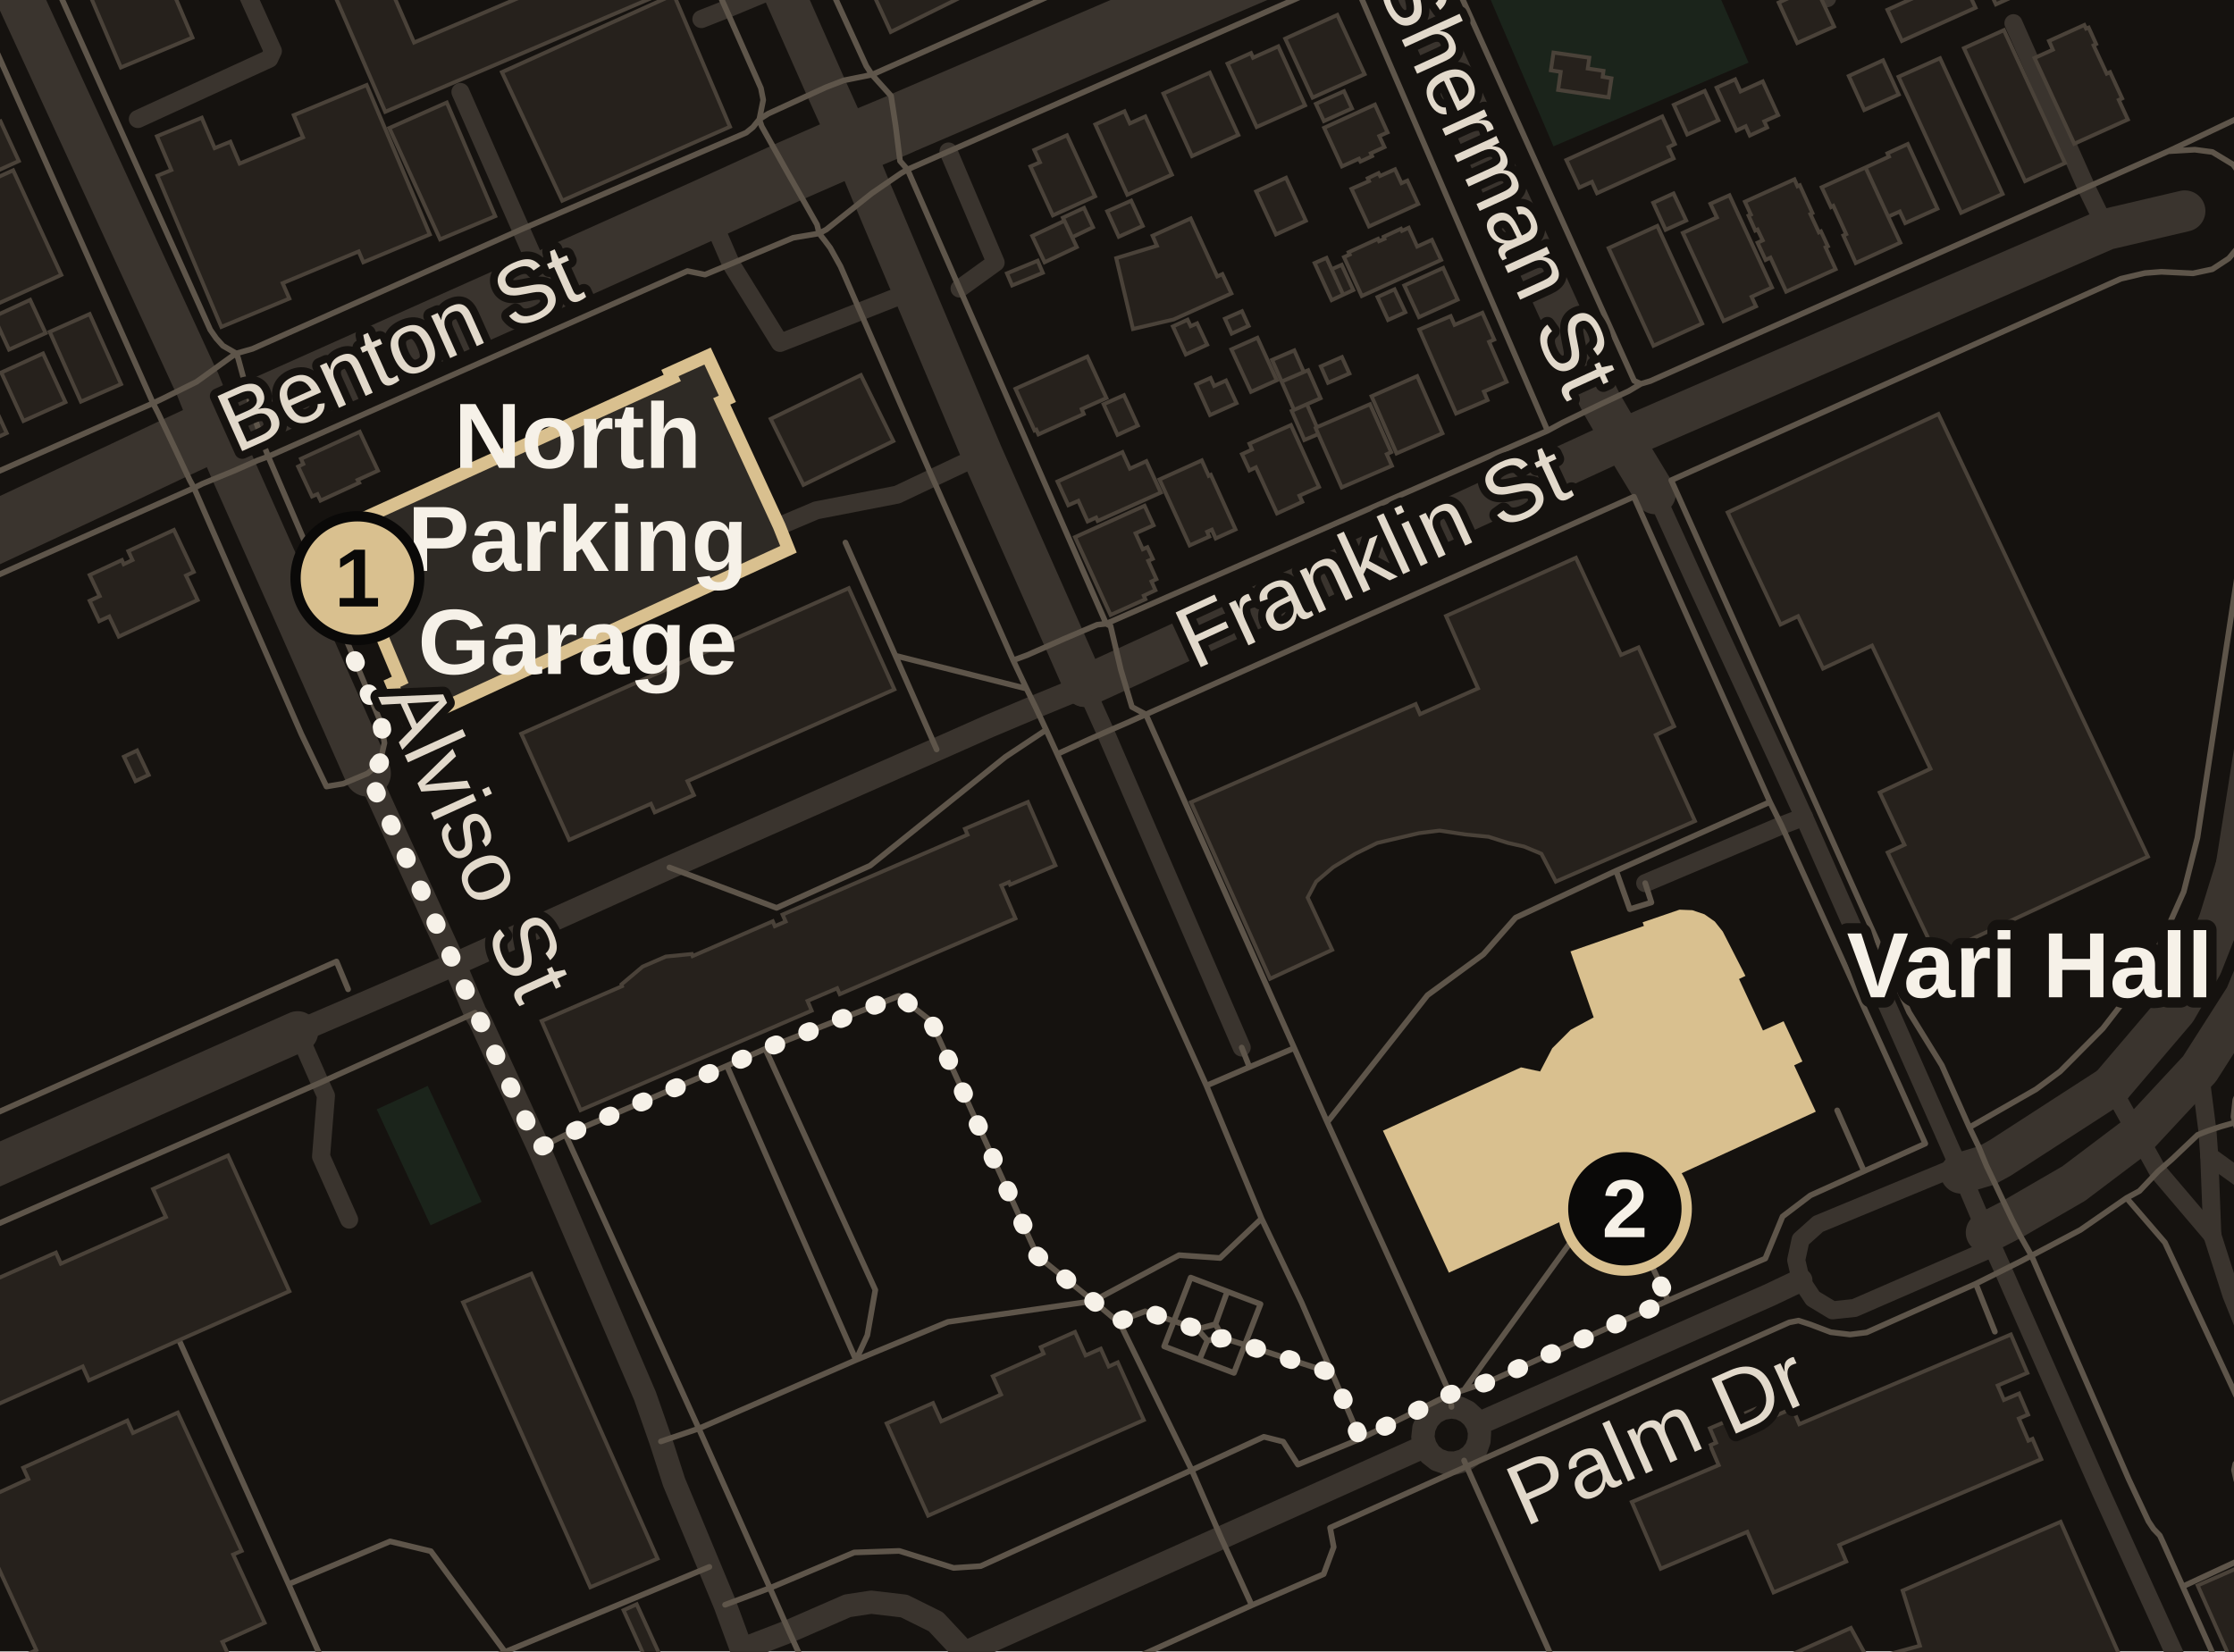
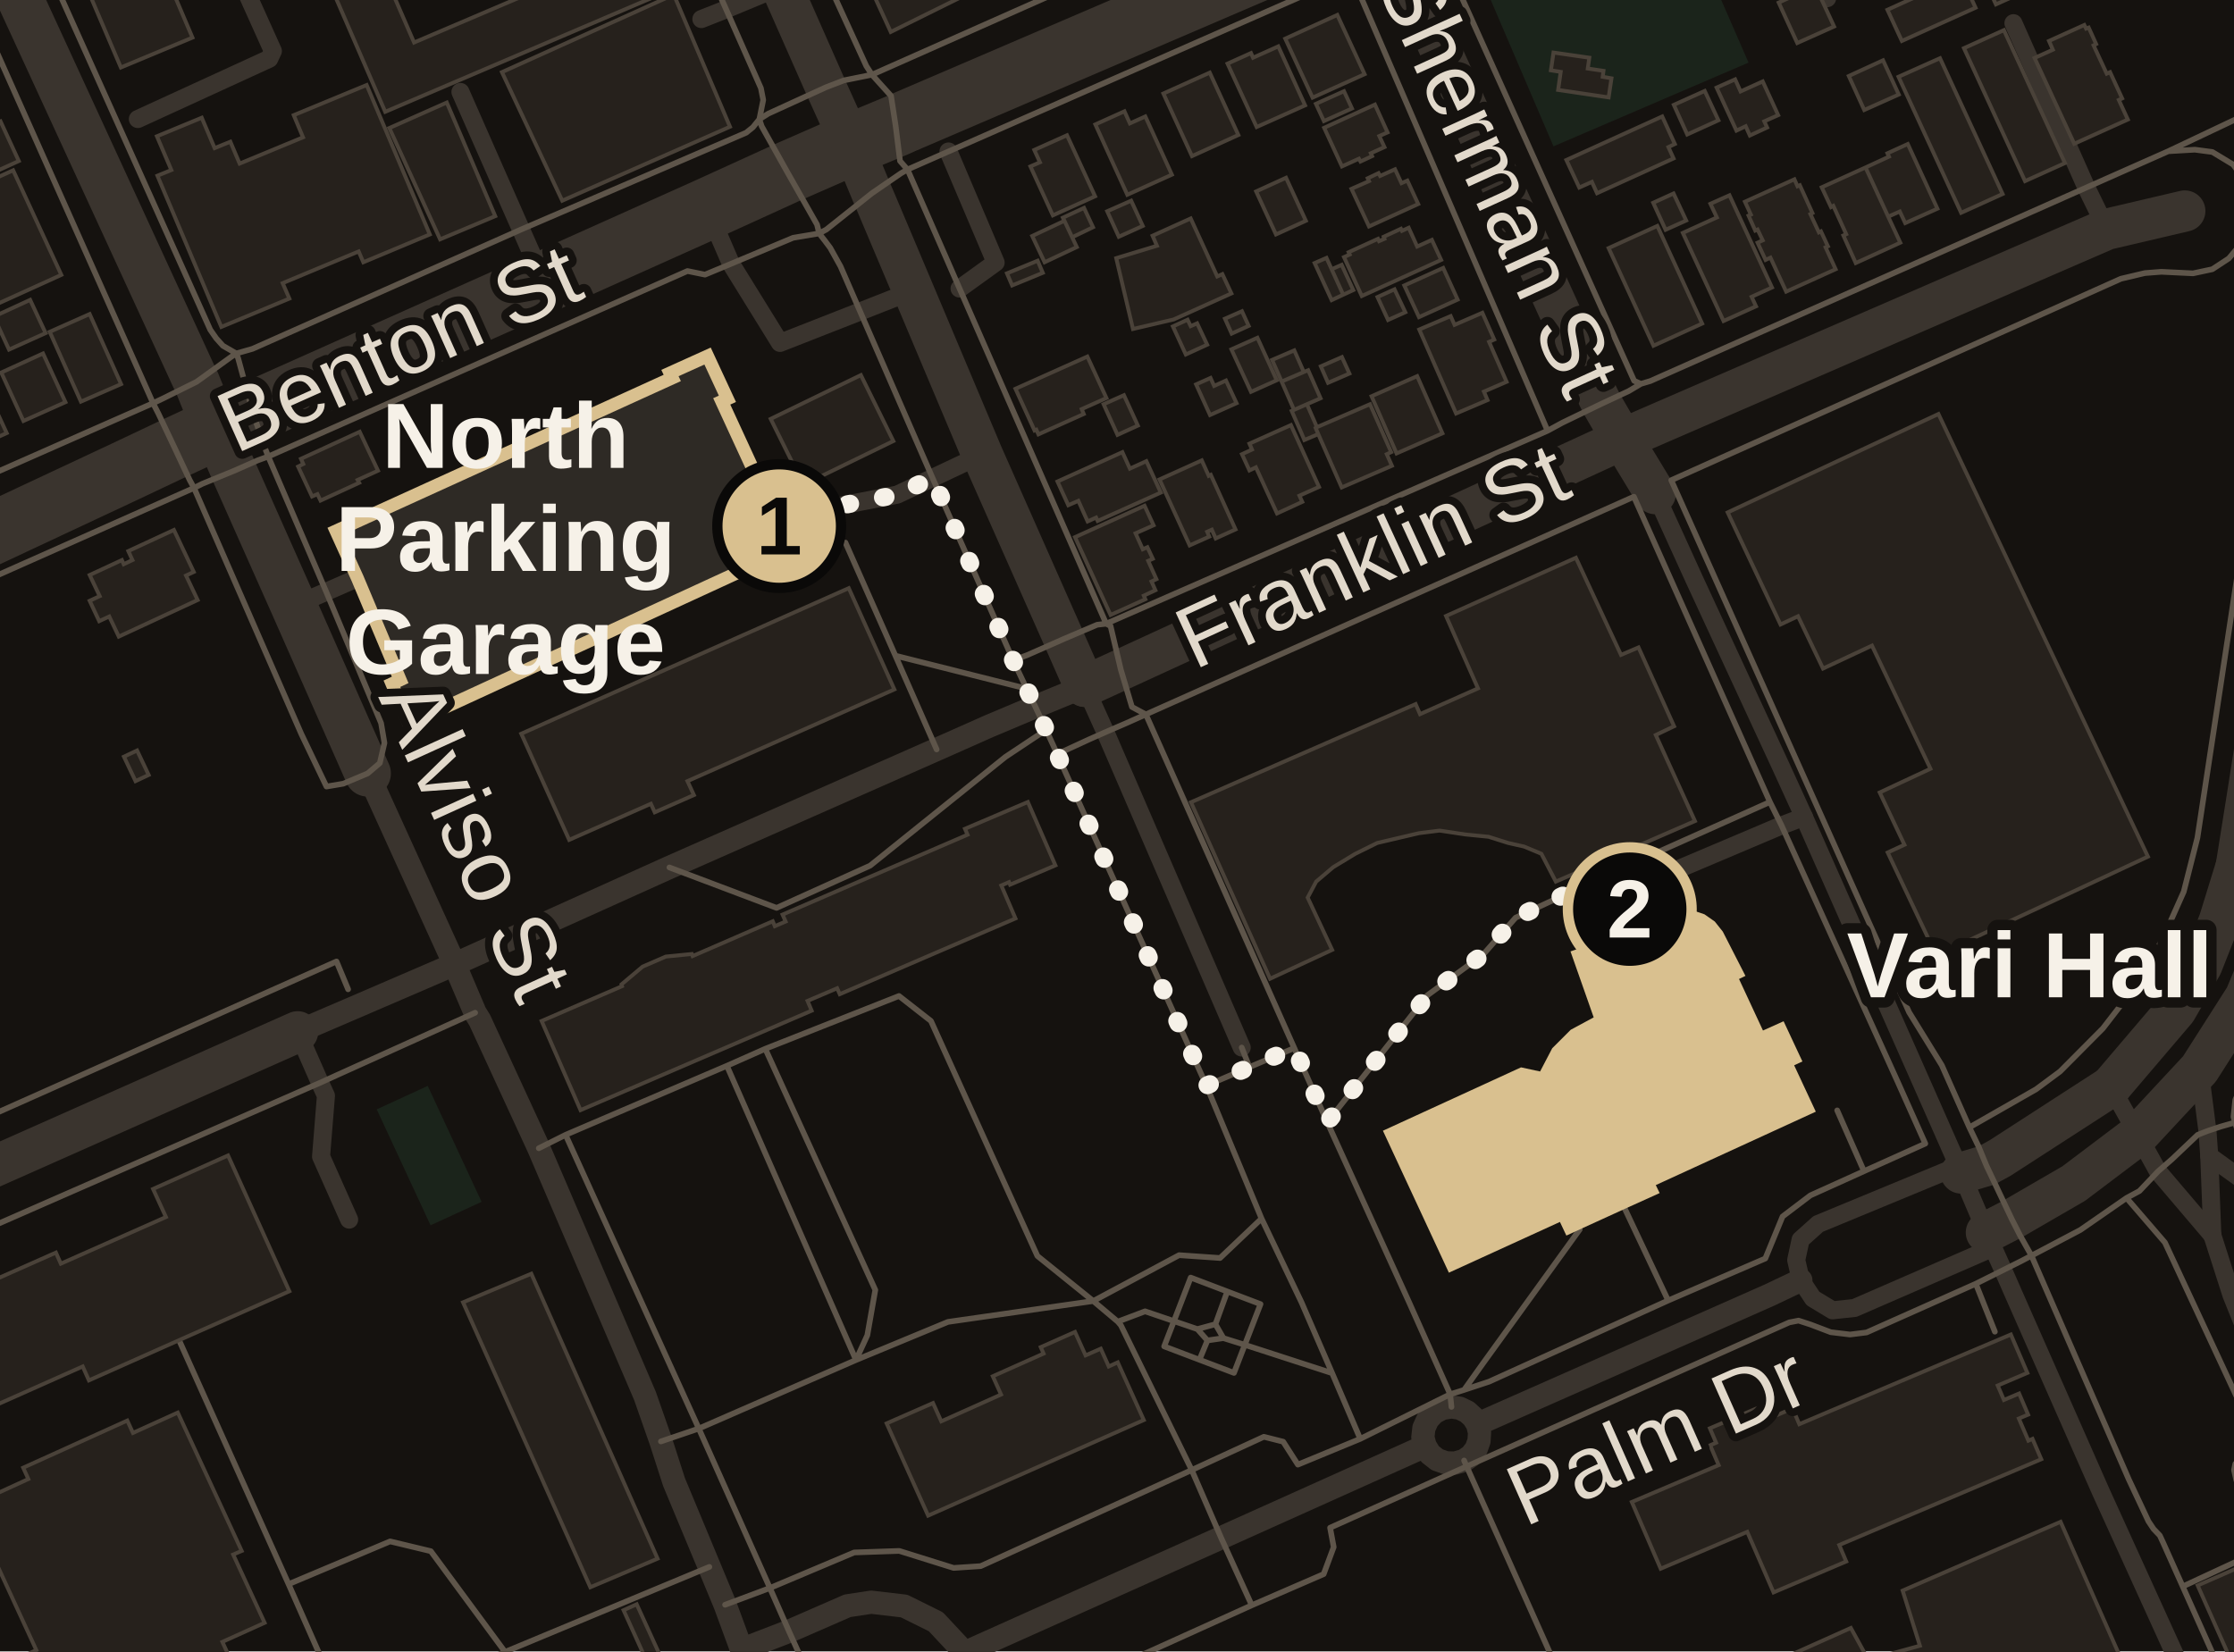
<svg xmlns="http://www.w3.org/2000/svg" viewBox="0 0 867 641" role="img" aria-label="Map: park in or around the North Parking Garage, then walk the campus paths to Vari Hall" font-family="-apple-system, BlinkMacSystemFont, 'Helvetica Neue', Arial, sans-serif">
  <rect width="867" height="641" fill="#15120f" />
  <path d="M1016.7 288.0L1078.3 276.2L1267.6 395.7L1249.6 426.6L1253.4 428.9L1187.5 531.1L1074.5 580.5L921.1 478.8L929.5 464.8L922.8 452.4L919.0 440.3L919.4 425.6L922.9 413.0L931.9 392.5L1016.7 288.0ZM570.5 -18.8L645.1 -52.5L678.6 24.3L602.9 56.8L570.5 -18.8ZM146.2 430.6L167.1 475.6L186.9 466.5L166.0 421.5L146.2 430.6Z" fill="#1b241b" />
  <g fill="none" stroke="#3a342e" stroke-linecap="round" stroke-linejoin="round">
    <path d="M629.6 170.5L435.0 260.0L421.0 266.4" stroke-width="16" />
    <path d="M481.9 406.6L429.0 284.2L421.0 266.4" stroke-width="7" />
    <path d="M760.0 452.6L705.6 475.1L698.8 481.2L697.1 489.1L698.9 496.9L703.6 504.0L711.2 508.6L719.7 507.7L773.5 484.3" stroke-width="7" />
    <path d="M236.8 -152.2L212.2 -141.1L208.5 -139.5L152.1 -114.1L63.6 -74.3L7.1 -48.9L4.5 -47.8L-10.9 -40.8L-25.7 -34.2L-28.9 -32.7L-123.2 9.7L-161.0 26.7L-214.5 50.7L-267.9 74.7L-270.5 75.9L-287.0 83.3" stroke-width="16" />
    <path d="M629.6 170.5L621.6 156.7L620.3 154.1L543.3 -15.2L542.0 -18.1L535.6 -31.9" stroke-width="16" />
    <path d="M83.7 166.5L76.3 148.2L75.5 146.7L-3.3 -24.6L-10.9 -40.8" stroke-width="18" />
    <path d="M642.4 191.6L629.6 170.5" stroke-width="16" />
    <path d="M330.5 56.0L320.5 33.9L319.0 30.5L303.2 -5.3L279.2 -59.4L244.0 -136.3L236.8 -152.2L152.7 -337.6L143.6 -356.7L133.0 -379.0L124.9 -396.3L109.7 -428.3L68.5 -515.0L55.5 -540.9L49.3 -547.8L39.6 -554.2" stroke-width="16" />
    <path d="M896.0 574.6L891.0 563.2L887.6 556.2L884.2 547.9L866.0 502.6L858.6 479.5" stroke-width="7" />
    <path d="M858.6 479.5L857.4 448.7L856.7 439.0L853.6 414.9" stroke-width="7" />
    <path d="M819.2 421.7L829.7 440.6L837.5 454.7L858.6 479.5" stroke-width="7" />
    <path d="M114.0 235.2L126.6 229.7L138.7 224.4" stroke-width="7" />
    <path d="M302.4 204.2L316.8 198.1L348.2 192.0L361.9 185.5L381.2 176.4" stroke-width="7" />
    <path d="M115.5 400.5L124.2 420.3L126.5 425.3L124.6 448.9L135.5 473.4" stroke-width="7" />
    <path d="M770.9 478.4L780.8 473.3L804.8 459.4L829.7 440.6L853.6 414.9L871.4 387.0L886.0 352.0L896.3 294.6L911.0 234.7L919.8 213.5L929.7 190.2" stroke-width="16" />
    <path d="M946.7 344.0L926.3 306.8L911.2 300.7L896.3 294.6L875.2 290.0" stroke-width="7" />
    <path d="M998.2 86.5L971.1 53.6L949.6 26.3L905.4 -27.1L874.1 -61.9" stroke-width="30" />
    <path d="M867.9 336.1L861.3 357.5L854.5 374.7L844.5 392.0L819.2 421.7" stroke-width="16" />
    <path d="M692.9 -102.2L668.9 -91.5L627.8 -73.1L608.2 -64.4L550.2 -38.4L535.6 -31.9L517.8 -24.2L350.5 47.6L347.6 48.9L330.5 56.0L305.6 66.9L302.8 68.2L274.5 81.1L211.2 109.5L98.1 160.0L83.7 166.5L67.8 173.9L48.8 182.9L-123.7 263.7" stroke-width="24" />
    <path d="M757.8 -130.4L785.9 -111.8L864.1 -30.0L902.9 17.3" stroke-width="30" />
    <path d="M700.1 317.1L691.4 320.4L638.5 342.8" stroke-width="7" />
    <path d="M909.5 786.2L815.4 579.2L781.3 501.9L777.4 493.0L773.5 484.3L770.9 478.4L761.1 455.3L760.0 452.6L749.5 428.8L700.1 317.1L691.1 297.4L657.5 224.8L642.4 191.6" stroke-width="7" />
    <path d="M-10.9 -40.8L-18.8 -57.9L-76.5 -188.4L-93.9 -231.0L-94.2 -231.7L-102.1 -250.6" stroke-width="18" />
    <path d="M902.9 17.3L912.8 29.3L950.2 74.2L952.3 76.8L964.7 94.0" stroke-width="30" />
    <path d="M-8.3 705.9L-22.9 678.1L-53.4 606.8L-67.3 575.0" stroke-width="24" />
    <path d="M330.5 56.0L338.4 75.0L339.7 78.0L354.4 112.8L381.2 176.4L412.9 248.0L421.0 266.4" stroke-width="16" />
    <path d="M142.7 300.2L114.0 235.2L90.7 182.8L83.7 166.5" stroke-width="18" />
    <path d="M115.5 400.5L-80.2 487.4L-84.1 489.2L-102.3 497.7" stroke-width="16" />
    <path d="M891.0 563.2L910.4 559.5L929.9 552.0L938.5 543.7L944.2 536.8L946.5 525.8L943.6 514.3L936.3 505.6L894.5 475.4L857.4 448.7" stroke-width="7" />
    <path d="M847.9 81.9L817.6 89.0L629.6 170.5" stroke-width="16" />
    <path d="M63.6 -74.3L69.8 -60.5L75.7 -47.3L105.9 19.8L104.5 22.8L53.5 46.2" stroke-width="7" />
    <path d="M152.1 -114.1L158.5 -100.1L164.9 -86.5L177.4 -58.3L158.2 -49.0L155.9 -43.8L169.0 -17.6L177.9 -14.4" stroke-width="7" />
    <path d="M177.9 -14.4L206.3 -27.1L239.7 -41.9L258.0 -49.7L279.2 -59.4" stroke-width="7" />
    <path d="M668.9 -91.5L675.4 -76.8L709.1 -0.7" stroke-width="7" />
    <path d="M694.5 -102.9L701.1 -88.1L722.6 -38.3" stroke-width="7" />
    <path d="M817.6 89.0L809.7 72.8L781.4 9.0" stroke-width="7" />
    <path d="M274.5 81.1L283.7 102.4L302.7 133.1L333.8 120.9L354.4 112.8" stroke-width="7" />
    <path d="M178.7 35.7L202.2 89.1L211.2 109.5" stroke-width="7" />
    <path d="M272.2 7.4L281.8 3.6L303.2 -5.3" stroke-width="7" />
    <path d="M177.4 -58.3L212.0 -71.8" stroke-width="7" />
    <path d="M964.7 94.0L945.9 113.9L915.3 150.1L895.5 186.3L891.6 197.5" stroke-width="16" />
    <path d="M891.6 197.5L889.7 203.0L884.2 224.2L877.2 275.2L875.2 290.0" stroke-width="16" />
    <path d="M875.2 290.0L872.1 309.7L867.9 336.1" stroke-width="16" />
    <path d="M819.2 421.7L776.2 449.5L770.9 452.4L761.1 455.3" stroke-width="16" />
    <path d="M372.4 112.0L386.4 101.9L368.1 58.8" stroke-width="7" />
    <path d="M535.6 -31.9L525.0 -53.8L512.5 -82.0L508.4 -97.4L512.1 -115.0" stroke-width="7" />
  </g>
  <path d="M176.4 374.3L142.7 300.2M698.9 496.9L686.7 502.7L573.4 552.8M316.9 707.7L336.0 699.2L360.9 689.0L370.9 677.7L374.9 665.7L375.6 653.6L374.4 641.5L363.2 629.5L350.9 623.4L338.1 621.9L328.9 623.3L306.2 633.2L287.8 640.3M455.0 997.1L448.1 982.0L446.1 977.3L409.7 896.7L407.5 891.9L361.8 790.3L339.4 754.3L325.7 725.3L321.5 718.1L316.9 707.7L311.1 694.0L302.5 674.3L294.3 656.2L287.8 640.3L281.4 622.9L275.3 608.2L261.6 575.3L256.5 559.5L250.3 541.8L209.1 445.7L186.2 396.0L184.4 393.1L176.4 374.3M176.4 374.3L135.3 392.0L115.5 400.5M421.0 266.4L401.8 274.3L384.0 281.8L363.5 290.9L259.8 336.7L176.4 374.3M553.1 561.3L473.9 596.9L374.4 641.5M554.1 551.0L552.6 554.3L552.2 557.9L553.1 561.3L555.0 564.4L557.8 566.6L561.2 567.8L564.7 567.9L568.2 566.9L570.9 565.0L572.9 562.4L574.0 559.3L574.2 556.0L573.4 552.8L571.7 550.1L569.4 548.0L566.5 546.6L563.3 546.1L559.7 546.7L556.5 548.4L554.1 551.0M273.9 665.1L294.3 656.2M282.0 683.1L302.5 674.3M290.1 702.0L311.1 694.0" fill="none" stroke="#3a342e" stroke-width="9" stroke-linecap="round" stroke-linejoin="round" />
  <path d="M527.9 558.5L503.7 568.5L498.0 559.6L490.5 557.7L462.5 570.6L380.6 607.9L370.1 608.6L349.0 602.0L331.5 602.6L298.8 616.4L281.4 622.9M562.8 541.2L568.2 539.5L577.9 536.3L647.4 504.8L685.1 488.5L691.8 472.2L702.6 464.0L723.4 454.6L747.2 443.9L736.7 420.4L691.4 320.4L686.9 311.3L627.2 338.0L588.2 356.2L575.7 370.4L554.0 386.3L515.1 435.6M630.6 469.2L647.4 504.8M568.2 539.5L575.4 529.4L613.1 477.2M713.0 431.0L723.4 454.6M256.5 559.5L271.2 554.5L332.2 527.9L367.9 513.1L424.3 505.0L433.8 513.0L435.0 514.4L462.5 570.6L473.9 596.9L485.8 623.1M410.3 292.7L468.2 421.4L489.6 473.0L505.1 505.5L517.0 533.0L527.9 558.5L562.8 541.2M489.6 473.0L473.5 488.3L457.6 487.2L424.3 505.0L402.6 487.5L361.3 396.3L348.9 386.6L297.0 407.1L282.1 413.7L219.5 440.5L209.1 445.7M-48.3 689.2L-22.9 678.1L-6.7 671.1M-50.9 696.0L-32.0 716.3L-22.8 727.4M69.5 520.2L112.0 614.9L129.6 654.8L116.3 660.7L119.6 665.9L126.7 677.5L147.6 723.6L160.6 753.1L156.1 758.9L156.5 766.0L165.0 786.1L170.5 799.8M325.7 725.3L343.7 717.8L383.2 698.4L392.9 678.6L396.9 663.3L485.8 623.1L513.7 611.0L517.6 600.5L516.2 593.0L569.2 569.2M383.2 698.4L391.9 709.0L396.1 713.0L401.0 716.6L426.2 729.7L451.6 752.5L483.2 756.1L487.9 780.4L490.0 785.0L495.2 792.9L515.4 812.2L549.7 833.8L573.9 838.5L593.5 851.0L618.8 905.9M112.0 614.9L151.4 598.3L167.2 602.1L196.0 641.2L152.6 659.8L129.6 654.8M196.0 641.2L275.3 608.2M152.6 659.8L150.2 667.9L126.7 677.5M119.6 665.9L16.1 708.9M697.2 858.3L696.0 853.2L569.2 569.2L568.2 566.9M1648.6 644.6L1657.7 628.2L1658.4 625.2L1657.4 622.7L1654.6 620.5L1649.3 617.1L1460.3 497.8L1448.9 489.9L1211.6 340.9L1115.2 277.1L1101.2 266.2L1077.5 246.6L1046.3 218.4L1020.9 191.0L998.2 163.5L993.0 160.1L985.0 159.6L978.5 161.3L971.3 167.3L956.9 183.5L942.1 205.3L934.5 219.9L926.3 239.5L919.0 261.3L911.2 300.7L907.4 330.8L904.3 348.0L900.4 361.7L891.3 384.3L881.2 403.9L870.5 420.1L867.5 426.9L866.8 433.5L867.4 435.7L868.7 440.0L875.2 447.5L900.8 467.5L898.0 471.3M891.6 479.5L888.9 488.4L886.9 497.4L887.7 502.7L904.5 543.0M899.0 547.6L904.5 543.0L910.5 541.0L927.2 535.7L930.4 532.4L931.6 528.5L931.6 524.0L929.9 519.8L888.9 488.4M891.6 479.5L894.5 475.4L898.0 471.3M899.0 547.6L887.6 556.2L881.4 560.7M881.4 560.7L877.1 562.6L869.7 565.9L867.5 568.2L867.0 570.6L867.9 574.6L879.4 600.8L927.2 710.1L934.9 727.6M867.4 435.7L861.8 437.3M861.8 437.3L856.7 439.0L852.9 440.5M843.0 449.9L837.5 454.7L830.3 462.3M852.9 440.5L843.0 449.9M830.3 462.3L825.3 465.0M825.3 465.0L840.2 482.3L870.8 548.1L874.7 557.5L877.1 562.6M825.3 465.0L807.4 477.4L788.4 487.4L784.4 489.5M784.0 479.6L788.4 487.4L826.2 574.3L833.8 590.5L835.8 593.5L838.2 596.0L839.5 598.8L847.1 615.8L895.2 723.5L914.9 767.7M879.4 600.8L847.1 615.8M439.3 274.4L444.7 277.3L502.3 406.8L515.1 435.6L547.0 505.8L562.8 541.2L563.3 546.1M468.2 421.4L484.9 414.2L502.3 406.8M569.2 569.2L694.4 513.3L698.0 512.6L702.6 514.1L710.5 517.1L718.0 518.0L724.4 517.2L766.8 498.3L774.2 516.9M784.0 479.6L780.8 473.3L770.9 452.4L767.9 445.1M767.9 445.1L764.3 437.6M632.1 151.8L636.8 149.0L640.5 147.9L809.7 72.8L841.5 58.7L851.8 58.1L858.6 59.0L866.7 63.9L871.7 70.9L875.1 77.2L874.1 83.5L870.5 93.7L865.0 100.3L858.6 104.5L851.1 106.1L838.8 105.5L832.4 106.0L823.1 108.2L648.6 186.4M899.8 31.1L841.5 58.7M118.9 422.6L-75.5 507.8L-70.6 518.8L-1.6 669.6L16.1 708.9L95.5 887.8L96.7 890.3M-6.7 671.1L-1.6 669.6M-48.3 689.2L-52.3 692.6L-57.1 699.2L-62.0 703.9L-65.7 706.9L-146.1 743.2M-15.1 -20.8L-19.0 -19.7L-117.1 24.3L-264.3 90.4L-267.9 92.5M-20.2 -22.1L-25.7 -34.2L-31.9 -48.8M-30.3 -53.2L-33.3 -51.7L-168.1 8.5L-222.4 32.7L-278.7 57.9L-283.5 59.8M126.7 305.3L116.9 284.8L75.3 189.4L73.6 186.3M73.6 186.3L67.8 173.9L61.5 160.6M63.4 154.6L76.3 148.2L89.6 138.6M126.7 305.3L133.2 304.2L142.7 300.2L147.4 296.2L149.2 288.4L147.9 280.7L126.6 229.7L104.1 177.2L102.1 172.0M78.5 187.8L90.7 182.8L100.0 178.7M92.4 139.0L91.7 137.2L86.5 134.2L83.9 131.3L81.6 128.0L15.1 -20.3L13.9 -24.4L13.7 -28.7L12.5 -33.0M102.1 172.0L98.1 160.0L92.4 139.0M-30.3 -53.2L-18.8 -57.9L-9.1 -62.6M-2.5 -61.5L4.5 -47.8L12.5 -33.0M298.2 44.1L320.5 33.9L327.5 31.2M295.6 49.0L305.6 66.9L317.1 87.2M320.7 89.1L338.4 75.0L349.6 67.3M345.8 37.2L347.6 48.9L349.3 62.5M244.5 -175.1L259.0 -143.3L336.2 25.6L338.4 29.0L345.8 37.2M545.1 -50.9L550.2 -38.4L554.3 -29.0M349.3 62.5L352.2 65.8L372.4 112.0L429.3 242.1L431.0 243.0M528.1 -11.8L542.0 -18.1L553.1 -23.2M342.0 798.7L361.8 790.3L373.6 785.3L451.6 752.5L459.6 742.5L464.6 732.7L467.4 721.7L455.8 691.4M219.5 440.5L271.2 554.5L298.8 616.4L306.2 633.2L336.0 699.2L343.7 717.8L373.6 785.3L420.9 891.7L458.7 977.5L470.5 1004.1M297.0 407.1L339.7 500.7L336.6 518.3L332.2 527.9L282.1 413.7M471.7 514.0L476.3 501.3M465.5 527.8L468.6 520.3M462.1 495.9L455.6 512.8L451.8 522.6L465.5 527.8L478.9 532.9L483.1 522.0L489.2 506.2L476.3 501.3L462.1 495.9M474.8 519.4L468.6 520.3L464.7 515.9M517.0 533.0L483.1 522.0L474.8 519.4L471.7 514.0L464.7 515.9L455.6 512.8L444.4 509.0L433.8 513.0M606.3 164.1L621.6 156.7L632.1 151.8M431.0 243.0L435.0 260.0L439.3 274.4M425.8 242.5L412.9 248.0L398.6 254.3M784.4 489.5L777.4 493.0L766.8 498.3M627.2 338.0L632.5 352.9L640.9 350.3L638.5 342.8M-169.3 410.6L-133.0 491.9L-112.5 537.6L-53.0 670.4L-51.0 676.3L-50.5 683.9L-52.3 692.6L-50.9 696.0M-15.1 -20.8L-3.3 -24.6L11.5 -27.7M298.2 44.1L294.7 46.3L292.2 49.4L289.6 51.5L202.2 89.1L98.0 135.4L91.7 137.2L89.6 138.6M260.5 -44.1L281.8 3.6L295.3 34.2L296.2 38.8L294.7 46.3L295.6 49.0M11.5 -27.7L13.7 -28.7L16.2 -33.4L19.3 -37.9L69.8 -60.5L158.5 -100.1L218.1 -126.8L223.3 -126.7M61.5 160.6L59.4 156.5L-19.0 -19.7L-20.2 -22.1M-189.5 265.7L-184.9 264.2L59.4 156.5L63.4 154.6M-110.7 -222.5L-105.0 -218.6L-33.3 -51.7L-31.9 -48.8M131.0 417.2L124.2 420.3L118.9 422.6M406.0 283.3L390.2 293.8L337.7 336.0L301.4 352.4L259.8 336.7M437.1 280.7L429.0 284.2L422.9 286.9M686.9 311.3L634.1 192.8L444.7 277.3L437.1 280.7M393.2 256.3L398.6 254.3M545.1 -50.9L540.6 -60.7M554.3 -29.0L556.6 -24.8L634.2 147.8L636.8 149.0M761.9 -103.7L753.9 -103.6L745.5 -101.5L740.8 -100.6L731.1 -100.0L722.1 -97.2L701.1 -88.1L675.4 -76.8L556.6 -24.8L553.1 -23.2M648.6 186.4L740.9 392.9L753.6 413.5L764.3 437.6M934.6 91.2L935.3 85.6L934.5 76.6L926.4 65.6L899.8 31.1L862.1 -12.7L839.6 -37.2L818.0 -58.0L771.7 -100.0L767.3 -102.5L761.9 -103.7M764.3 437.6L790.2 422.8L799.5 415.9L816.1 399.2L828.4 383.3L839.3 364.5L847.5 346.1L852.8 325.2L872.0 199.0L876.2 178.9L881.9 161.8L890.5 144.8L899.9 130.2L933.5 95.2L934.6 91.2M254.0 -58.7L258.0 -49.7L260.5 -44.1M223.3 -126.7L224.6 -124.7L254.0 -58.7M528.1 -11.8L524.4 -9.9L368.1 58.8L352.2 65.8L349.6 67.3M600.6 167.2L524.4 -9.9M425.8 242.5L429.3 242.1L600.6 167.2L606.3 164.1M327.5 31.2L338.4 29.0L507.6 -46.1L525.0 -53.8L540.6 -60.7M317.1 87.2L317.9 90.6L320.1 93.4L322.2 96.2L326.2 103.4L333.8 120.9L361.9 185.5L393.2 256.3M100.0 178.7L104.1 177.2L266.8 105.2L273.6 106.6L283.7 102.4L307.8 92.3L317.9 90.6L320.7 89.1M78.5 187.8L75.3 189.4L-169.6 298.2L-172.5 302.0M-91.8 472.3L130.6 373.2L135.1 384.0M484.9 414.2L481.9 406.6M184.4 393.1L131.0 417.2M422.9 286.9L410.3 292.7L406.0 283.3L401.8 274.3L398.4 267.3L393.2 256.3M328.1 210.6L347.5 254.5L363.5 290.9M347.5 254.5L398.4 267.3" fill="none" stroke="#5e554a" stroke-width="2.2" stroke-linecap="round" stroke-linejoin="round" />
  <path d="M492.9 379.9L462.2 311.4L549.4 273.3L551.1 277.2L573.6 267.2L561.2 239.1L611.6 216.5L629.1 254.2L635.9 251.3L649.7 281.9L642.6 285.3L657.8 318.7L603.8 342.2L598.2 331.4L591.5 328.6L585.3 327.2L577.7 324.8L568.7 323.9L558.7 322.4L550.7 323.4L534.5 327.2L526.0 331.4L517.4 336.6L510.8 342.2L507.5 348.4L517.0 368.7L492.9 379.9ZM-24.0 506.5L-5.6 547.2L32.1 530.4L34.5 535.8L69.5 520.2L112.3 501.2L88.5 448.5L59.4 461.5L64.4 472.4L23.6 490.5L21.7 486.2L-24.0 506.5ZM584.8 807.3L580.2 812.5L582.6 818.0L571.2 823.0L568.5 817.0L553.2 823.6L545.5 806.1L534.2 811.0L526.9 794.4L532.4 792.0L529.5 785.4L518.8 790.1L507.5 764.2L526.5 755.9L522.5 746.8L534.3 741.7L538.3 750.7L544.1 748.2L546.0 752.5L560.3 746.3L545.0 711.6L540.9 713.4L525.4 678.1L569.1 659.2L626.1 789.4L614.3 794.5L584.8 807.3ZM247.1 622.7L286.5 709.3L278.0 713.2L276.7 710.5L198.7 745.4L196.2 740.1L186.5 744.4L184.3 739.6L163.4 749.0L153.7 727.7L174.2 718.5L172.0 713.6L199.2 701.5L258.9 674.7L255.4 667.0L262.9 663.7L256.9 650.4L254.1 651.7L242.0 625.0L247.1 622.7ZM24.0 715.8L83.6 849.5L94.4 844.8L97.1 850.7L124.3 838.7L123.7 833.2L131.9 829.4L115.5 794.4L123.0 790.9L119.0 782.5L114.7 772.9L107.5 776.0L71.4 695.0L24.0 715.8ZM206.2 494.4L255.2 605.0L229.1 616.1L179.7 505.5L206.2 494.4ZM-11.7 584.5L11.0 574.1L9.0 569.7L49.4 551.4L51.6 556.2L69.0 548.3L93.8 602.0L90.5 603.4L102.7 629.9L86.3 637.3L89.9 645.1L55.8 660.6L59.3 668.3L51.7 671.7L56.8 682.7L25.9 696.8L2.4 645.9L14.1 640.5L-11.7 584.5ZM877.0 583.1L896.0 574.6L980.5 536.9L1072.7 740.9L969.2 787.1L958.9 764.2L877.0 583.1ZM443.5 697.0L455.8 691.4L497.3 673.8L486.3 648.3L431.8 671.2L427.8 662.8L414.2 668.9L418.7 679.3L405.1 685.6L415.4 708.6L429.1 702.2L434.1 712.5L447.8 706.4L443.5 697.0ZM360.2 588.3L443.9 551.2L433.8 528.8L430.3 530.4L427.2 523.5L421.3 526.1L417.2 517.0L403.9 522.9L405.0 525.4L385.3 534.2L388.5 541.3L365.3 551.7L362.1 544.6L344.1 552.5L360.2 588.3ZM78.3 45.7L83.3 57.5L89.4 55.0L93.0 63.5L117.6 53.3L114.0 44.7L142.3 33.0L166.8 91.0L141.0 101.8L139.2 97.6L109.7 109.9L112.3 115.9L85.9 126.9L61.1 68.2L66.5 66.0L60.9 52.9L78.3 45.7ZM-61.5 354.6L-43.1 346.5L-6.4 428.0L-24.7 436.2L-25.7 434.0L-29.3 435.6L-62.0 363.3L-58.4 361.7L-61.5 354.6ZM51.8 -39.2L74.7 14.6L46.9 26.2L24.0 -27.5L51.8 -39.2ZM124.4 194.3L123.2 191.8L121.1 192.7L115.7 181.1L117.7 180.1L116.8 178.1L139.6 167.6L146.7 182.7L138.8 186.3L139.4 187.4L124.4 194.3ZM194.8 28.0L261.5 -2.1L283.3 49.2L218.2 77.9L194.8 28.0ZM311.8 188.2L299.1 162.6L334.1 145.6L346.7 171.2L311.8 188.2ZM173.4 39.8L192.2 83.9L170.8 92.9L151.1 49.7L173.4 39.8ZM156.5 -67.1L129.5 -55.5L160.7 16.5L246.0 -19.9L240.1 -33.2L257.0 -40.4L264.4 -23.4L262.1 -22.4L268.6 -7.5L149.5 43.4L102.2 -65.8L148.5 -85.6L156.5 -67.1ZM670.5 198.9L752.3 160.7L833.6 332.5L751.5 370.9L732.6 330.9L739.1 327.9L729.5 307.6L749.2 298.4L726.5 250.6L707.5 259.5L697.8 239.2L691.0 242.4L670.5 198.9ZM-84.5 276.4L-68.1 269.2L-57.1 293.8L-61.1 295.6L-55.4 308.5L-67.8 313.9L-84.5 276.4ZM-62.6 266.2L-46.2 258.8L-34.7 283.9L-38.7 285.7L-34.0 295.9L-46.5 301.5L-62.6 266.2ZM-33.0 254.3L-16.1 246.8L-1.6 279.2L-18.5 286.7L-33.0 254.3ZM34.8 223.2L47.3 217.4L48.0 219.0L51.4 217.4L49.8 213.9L67.5 205.7L75.2 222.0L72.2 223.4L76.7 232.9L46.1 247.1L42.4 239.3L38.5 241.1L34.8 233.2L38.7 231.4L34.8 223.2ZM48.1 293.7L53.2 291.3L57.7 300.8L52.6 303.2L48.1 293.7ZM0.5 144.6L16.7 137.2L25.4 156.1L9.1 163.4L0.5 144.6ZM-80.4 -64.4L-57.5 -74.3L-54.6 -67.8L-58.7 -66.1L-56.4 -60.7L-59.3 -59.5L-55.5 -51.0L-71.5 -44.1L-75.8 -54.1L-77.0 -53.6L-78.1 -56.0L-76.9 -56.5L-80.4 -64.4ZM-42.5 77.2L-48.3 79.8L-45.1 86.8L-50.8 89.4L-58.3 73.2L-46.8 67.9L-42.5 77.2ZM-81.2 90.2L-59.3 80.2L-53.4 93.1L-60.7 96.5L-59.2 99.7L-59.8 100.0L-56.9 106.3L-70.1 112.3L-73.0 105.9L-73.8 106.3L-81.2 90.2ZM-79.2 24.2L-70.2 20.1L-71.9 16.3L-62.7 12.2L-50.6 38.5L-68.8 46.8L-69.6 45.1L-71.5 45.9L-78.2 31.4L-76.2 30.6L-79.2 24.2ZM-50.6 5.1L-23.5 -7.3L-14.8 11.4L-42.0 23.7L-50.6 5.1ZM-53.7 47.1L-23.3 33.3L-22.9 34.0L-11.2 28.7L-10.2 30.8L-11.2 31.2L-7.3 39.6L-5.8 39.0L-4.8 41.2L-13.6 45.2L-12.8 46.9L-46.7 62.3L-53.7 47.1ZM-24.8 58.5L0.2 47.1L7.3 62.5L-19.7 74.8L-20.1 74.0L-30.6 78.8L-34.7 70.0L-23.5 65.0L-23.8 64.3L-22.5 63.7L-24.8 58.5ZM-26.4 118.1L-23.2 116.7L-34.0 93.2L-37.1 94.6L-40.7 86.9L5.1 66.1L23.8 106.7L-22.0 127.5L-26.4 118.1ZM-2.4 122.9L11.7 116.4L17.7 129.3L3.5 135.7L-2.4 122.9ZM-20.1 135.8L-7.6 130.1L-1.5 143.5L-13.9 149.1L-20.1 135.8ZM-32.1 153.6L-20.7 148.4L-16.9 156.5L-5.2 151.2L2.6 168.1L-20.6 178.6L-32.1 153.6ZM-57.0 167.8L-39.2 159.6L-28.3 183.2L-33.9 185.7L-33.3 186.9L-38.6 189.3L-39.2 188.1L-46.2 191.3L-57.0 167.8ZM-86.6 181.9L-78.9 178.4L-76.0 184.6L-69.9 181.8L-72.7 175.6L-65.9 172.5L-55.2 195.7L-61.7 198.7L-60.8 200.8L-67.2 203.7L-68.2 201.6L-75.9 205.1L-86.6 181.9ZM476.4 24.7L485.5 20.6L486.3 22.4L496.1 18.0L506.5 40.9L487.7 49.3L476.4 24.7ZM451.5 36.3L469.5 28.2L480.6 52.4L462.6 60.6L451.5 36.3ZM429.7 82.0L439.0 77.9L443.5 87.7L434.2 91.9L429.7 82.0ZM425.1 48.3L436.4 43.2L438.5 47.9L444.5 45.2L454.8 67.8L437.5 75.6L425.1 48.3ZM401.4 58.2L414.1 52.5L425.0 76.2L408.6 83.6L399.9 64.6L403.6 63.0L401.4 58.2ZM416.1 92.1L413.1 85.7L412.5 84.5L420.7 80.7L424.2 88.2L416.1 92.1ZM400.6 91.6L413.1 85.7L416.1 92.1L417.9 95.9L405.4 101.8L400.6 91.6ZM390.8 106.1L402.7 101.2L404.7 105.9L392.8 110.8L390.8 106.1ZM462.1 84.8L472.4 107.3L474.4 106.4L477.9 113.9L455.5 124.0L439.7 127.7L433.2 100.2L449.0 95.4L447.3 91.5L462.1 84.8ZM429.4 154.5L419.8 158.8L420.6 160.7L403.0 168.6L402.2 166.8L401.5 167.1L394.1 150.9L422.0 138.4L429.4 154.5ZM428.3 156.9L436.2 153.4L441.6 165.2L433.7 168.8L428.3 156.9ZM475.4 123.7L482.0 120.8L484.6 126.5L478.0 129.5L475.4 123.7ZM455.2 126.7L460.9 124.1L462.1 126.6L464.6 125.5L468.5 133.8L460.2 137.6L455.2 126.7ZM477.9 135.6L488.0 131.1L495.5 147.6L485.5 152.1L477.9 135.6ZM464.2 149.2L469.8 146.7L471.2 149.8L475.8 147.7L479.9 156.5L469.6 161.1L464.2 149.2ZM482.0 176.3L485.9 174.5L484.9 172.2L501.0 165.0L511.9 189.0L504.3 192.4L505.4 194.8L495.6 199.3L487.4 181.4L484.9 182.6L482.0 176.3ZM450.0 186.1L466.4 178.7L469.1 184.7L469.9 184.3L479.5 205.5L471.8 209.0L470.3 205.6L468.5 206.4L469.3 208.3L461.7 211.7L450.0 186.1ZM417.2 208.5L444.2 196.3L447.7 203.9L440.7 207.0L443.5 213.2L445.3 212.4L447.4 216.9L445.6 217.7L448.8 224.8L446.9 225.7L448.4 229.1L443.9 231.2L444.5 232.6L431.0 238.7L417.2 208.5ZM410.4 186.9L435.6 175.5L438.5 181.9L444.9 179.0L450.5 191.2L426.0 202.2L425.4 200.9L422.1 202.4L418.5 194.4L414.6 196.1L410.4 186.9ZM210.2 396.3L241.4 382.8L241.2 382.1L249.4 375.2L258.4 371.3L268.5 370.3L268.8 371.1L299.9 357.6L300.7 359.5L304.9 357.7L303.7 355.0L375.5 324.0L374.5 321.7L398.9 311.3L409.6 335.9L392.0 343.4L391.6 342.4L388.6 343.7L394.1 356.5L325.9 385.9L324.9 383.6L313.4 388.5L315.0 392.3L225.3 430.9L210.2 396.3ZM19.3 128.8L34.8 121.9L47.0 149.1L31.4 155.9L19.3 128.8ZM487.5 74.3L499.1 69.0L506.8 85.7L495.2 91.0L487.5 74.3ZM602.9 20.4L616.8 22.4L616.2 26.6L622.3 27.5L622.0 29.8L625.4 30.4L624.3 37.8L604.7 34.9L605.7 27.9L601.9 27.3L602.9 20.4ZM634.2 -41.8L641.5 -45.1L643.9 -39.9L636.5 -36.6L634.2 -41.8ZM629.2 -31.0L644.5 -37.9L649.0 -28.1L633.7 -21.2L629.2 -31.0ZM685.7 -65.8L700.7 -72.6L718.1 -34.8L703.1 -28.0L700.2 -34.3L697.6 -33.1L686.2 -57.9L688.8 -59.1L685.7 -65.8ZM656.8 -44.5L658.2 -45.1L656.9 -47.9L672.9 -55.1L673.9 -53.0L674.8 -53.4L688.3 -24.3L668.2 -15.2L664.0 -24.5L665.7 -25.2L656.8 -44.5ZM690.3 1.0L704.5 -5.5L711.8 10.3L697.5 16.7L690.3 1.0ZM736.4 -17.7L760.2 -28.5L762.1 -24.5L769.1 -27.7L774.1 -16.7L768.7 -14.3L767.6 -16.8L765.9 -16.1L767.1 -13.5L743.3 -2.7L736.4 -17.7ZM732.5 3.8L761.1 -9.2L766.7 3.0L738.1 15.9L732.5 3.8ZM768.6 -11.4L780.3 -16.7L786.3 -3.6L774.6 1.7L768.6 -11.4ZM789.6 22.5L796.7 19.3L795.2 15.9L808.9 9.7L809.6 11.1L810.6 10.7L813.5 17.1L812.5 17.6L817.6 28.6L818.9 28.0L823.6 38.2L822.3 38.8L825.8 46.4L805.0 55.8L789.6 22.5ZM762.2 18.7L777.7 11.7L801.4 63.3L785.9 70.3L762.2 18.7ZM736.8 29.8L752.9 22.6L777.2 75.3L761.1 82.6L736.8 29.8ZM717.5 29.5L730.8 23.4L736.9 36.7L723.5 42.7L717.5 29.5ZM666.2 34.0L673.4 30.8L675.5 35.5L684.1 31.6L690.1 44.7L684.7 47.1L685.8 49.5L679.1 52.6L677.5 49.0L673.9 50.7L666.2 34.0ZM649.6 40.7L661.6 35.3L666.9 46.7L654.8 52.2L649.6 40.7ZM607.9 62.1L645.1 45.2L650.0 55.9L647.5 57.1L649.5 61.5L619.8 75.0L617.8 70.6L612.9 72.8L607.9 62.1ZM724.0 65.0L733.1 60.8L732.5 59.5L740.4 55.9L751.9 81.0L739.4 86.6L737.3 82.1L732.8 84.1L724.0 65.0ZM707.0 72.7L724.0 65.0L732.8 84.1L737.5 94.2L720.2 102.1L715.4 91.4L716.5 90.9L711.5 79.9L710.6 80.4L707.0 72.7ZM677.2 78.3L696.4 69.6L697.6 72.3L698.5 71.9L703.4 82.7L702.6 83.1L705.9 90.2L706.7 89.8L709.4 95.6L708.5 96.0L712.4 104.5L693.2 113.2L687.1 100.0L685.2 100.9L682.1 94.2L684.1 93.3L682.1 89.1L681.2 89.5L678.6 83.7L679.5 83.3L677.2 78.3ZM654.4 85.6L646.4 89.2L641.6 78.7L649.5 75.1L654.4 85.6ZM653.1 90.4L666.3 84.4L663.8 79.1L671.2 75.8L687.7 111.6L679.8 115.2L681.5 118.9L668.9 124.6L653.1 90.4ZM624.3 96.3L643.2 87.7L660.6 125.6L641.7 134.2L624.3 96.3ZM498.8 15.0L519.0 5.8L529.6 28.8L509.4 37.9L498.8 15.0ZM510.7 40.3L521.6 35.4L524.7 42.1L513.8 47.0L510.7 40.3ZM513.9 49.6L533.6 40.6L538.5 51.4L535.3 52.8L537.3 57.1L532.0 59.5L532.5 60.6L528.0 62.7L527.4 61.6L520.8 64.6L513.9 49.6ZM524.5 73.3L531.3 70.3L530.8 69.2L535.0 67.2L535.6 68.3L541.4 65.7L543.9 71.1L546.2 70.1L550.4 79.2L531.3 87.9L524.5 73.3ZM521.3 114.4L516.8 104.5L520.7 102.8L525.2 112.6L521.3 114.4ZM510.2 102.1L514.8 100.1L516.8 104.5L521.3 114.4L516.8 116.5L510.2 102.1ZM521.6 99.8L523.8 98.8L523.4 97.9L534.8 92.7L535.2 93.6L537.3 92.7L537.0 91.9L543.7 88.8L544.1 89.6L546.7 88.4L550.0 95.7L555.7 93.1L559.3 100.9L528.5 114.9L521.6 99.8ZM534.6 115.3L541.2 112.3L545.4 121.2L538.7 124.2L534.6 115.3ZM545.0 110.8L560.1 104.0L565.7 116.3L550.7 123.1L545.0 110.8ZM550.8 127.9L563.0 122.7L564.5 126.1L575.3 121.4L579.9 131.8L577.9 132.7L584.7 148.2L575.9 152.0L577.3 155.3L565.1 160.5L550.8 127.9ZM512.6 142.2L520.8 138.6L523.7 145.0L515.4 148.6L512.6 142.2ZM502.2 159.1L507.2 156.9L511.1 165.8L510.6 166.1L511.6 168.5L506.2 170.8L505.2 168.4L501.3 159.5L502.2 159.1ZM497.4 148.1L506.0 144.4L507.7 143.7L512.5 154.6L507.2 156.9L502.2 159.1L497.4 148.1ZM493.7 139.7L502.3 136.0L506.0 144.4L497.4 148.1L493.7 139.7ZM532.3 153.8L550.0 146.0L559.8 168.2L542.0 176.0L532.3 153.8ZM510.6 166.1L511.1 165.8L531.7 156.9L539.9 175.5L538.2 176.3L540.2 180.8L520.7 189.2L511.6 168.5L510.6 166.1ZM663.7 561.0L666.0 560.0L663.6 554.4L687.1 544.4L689.3 549.4L695.7 546.7L698.3 552.8L780.4 518.0L786.8 532.9L775.3 537.8L777.7 543.4L783.6 540.9L787.1 549.1L783.5 550.6L787.2 559.2L788.8 558.5L792.2 566.4L713.8 599.7L716.5 606.1L688.3 618.1L678.1 594.6L644.5 608.9L633.3 583.0L667.0 568.7L663.7 561.0ZM202.3 284.8L220.9 326.0L252.6 312.0L254.1 315.3L269.3 308.6L266.8 303.2L347.1 267.6L329.4 228.3L202.3 284.8ZM889.3 638.1L867.3 647.8L852.9 615.4L874.8 605.8L889.3 638.1ZM695.6 804.9L722.9 866.6L752.8 854.2L759.4 865.7L811.6 841.4L808.5 829.4L830.0 821.7L836.0 836.4L895.9 808.8L799.7 590.7L738.4 617.4L745.1 638.8L725.1 644.3L718.3 631.9L665.5 655.6L670.4 668.2L642.0 681.4L668.8 743.0L698.8 732.0L704.5 741.9L756.2 720.3L750.6 707.9L773.0 698.2L799.8 757.8L695.6 804.9ZM283.3 -123.8L345.7 12.4L505.7 -66.8L498.4 -84.9L497.7 -97.9L490.5 -105.6L477.9 -113.8L464.7 -97.6L368.4 -52.8L358.2 -56.7L341.6 -98.7L344.0 -105.6L408.6 -131.7L420.5 -150.7L387.3 -170.7L283.3 -123.8Z" fill="#26211c" stroke="#4a4239" stroke-width="1.5" />
  <path d="M306.0 213.2L302.4 204.2L280.1 155.8L282.3 154.8L274.6 138.2L260.0 144.8L260.9 146.7L130.4 206.1L138.7 224.4L155.3 263.9L152.1 265.4L158.7 281.0L306.0 213.2Z" fill="#2e2a25" stroke="#d9c08f" stroke-width="5" />
  <path d="M607.9 479.6L605.4 474.3L562.3 494.0L536.7 438.9L590.3 414.3L597.7 415.9L602.4 406.9L609.6 399.7L618.5 394.9L609.5 369.3L638.0 359.4L637.5 358.0L651.8 353.1L656.8 353.3L661.5 354.9L665.5 357.7L668.6 361.6L677.4 378.8L674.9 380.0L684.2 400.0L692.2 396.4L699.5 412.0L696.3 413.5L704.7 431.5L642.6 460.0L644.1 463.1L630.6 469.2L613.1 477.2L607.9 479.6Z" fill="#d9c08f" />
-   <path d="M138.7 224.4L126.6 229.7L147.9 280.7L149.2 288.4L147.4 296.2L142.7 300.2L176.4 374.3L184.4 393.1L186.2 396.0L209.1 445.7L219.5 440.5L282.1 413.7L297.0 407.1L348.9 386.6L361.3 396.3L402.6 487.5L424.3 505.0L433.8 513.0L444.4 509.0L455.6 512.8L464.7 515.9L468.6 520.3L474.8 519.4L483.1 522.0L517.0 533.0L527.9 558.5L562.8 541.2L568.2 539.5L577.9 536.3L647.4 504.8L630.6 469.2" fill="none" stroke="#f6f1e8" stroke-width="7" stroke-linecap="round" stroke-linejoin="round" stroke-dasharray="1 13" />
+   <path d="M302.4 204.2L316.8 198.1L348.2 192.0L361.9 185.5L393.2 256.3L398.4 267.3L401.8 274.3L406.0 283.3L410.3 292.7L468.2 421.4L484.9 414.2L502.3 406.8L515.1 435.6L554.0 386.3L575.7 370.4L588.2 356.2L627.2 338.0L632.5 352.9" fill="none" stroke="#f6f1e8" stroke-width="7" stroke-linecap="round" stroke-linejoin="round" stroke-dasharray="1 13" />
  <g font-size="34" fill="#e2d9cb" text-anchor="middle" stroke="#15120f" stroke-width="6" paint-order="stroke" stroke-linejoin="round">
    <text x="154.7" y="134.8" dy="12" transform="rotate(-24.1 154.7 134.8)">Benton St</text>
    <text x="532.3" y="215.3" dy="12" transform="rotate(-24.7 532.3 215.3)">Franklin St</text>
    <text x="159.6" y="337.3" dy="-16" transform="rotate(65.5 159.6 337.3)">Alviso St</text>
    <text x="630.0" y="527.7" dy="44" transform="rotate(-23.9 630.0 527.7)">Palm Dr</text>
    <text x="581.8" y="69.5" dy="12" transform="rotate(65.5 581.8 69.5)">Sherman St</text>
  </g>
  <g font-size="36" font-weight="700">
    <g fill="#f6f1e8" text-anchor="middle">
-       <text x="224.2" y="181.6">North</text>
-       <text x="224.2" y="221.6">Parking</text>
-       <text x="224.2" y="261.6">Garage</text>
+       <text x="196.2" y="181.6">North</text>
+       <text x="196.2" y="221.6">Parking</text>
+       <text x="196.2" y="261.6">Garage</text>
    </g>
    <g fill="#f6f1e8" stroke="#15120f" stroke-width="8" paint-order="stroke" stroke-linejoin="round">
      <text x="716.7" y="387.1">Vari Hall</text>
    </g>
  </g>
  <g font-size="32" font-weight="700" text-anchor="middle">
-     <circle cx="138.7" cy="224.4" r="24" fill="#d9c08f" stroke="#0a0908" stroke-width="4" />
-     <text x="138.7" y="235.4" fill="#0a0908">1</text>
-     <circle cx="630.6" cy="469.2" r="24" fill="#0a0908" stroke="#d9c08f" stroke-width="4" />
-     <text x="630.6" y="480.2" fill="#f6f1e8">2</text>
+     <circle cx="302.4" cy="204.2" r="24" fill="#d9c08f" stroke="#0a0908" stroke-width="4" />
+     <text x="302.4" y="215.2" fill="#0a0908">1</text>
+     <circle cx="632.5" cy="352.9" r="24" fill="#0a0908" stroke="#d9c08f" stroke-width="4" />
+     <text x="632.5" y="363.9" fill="#f6f1e8">2</text>
  </g>
</svg>
